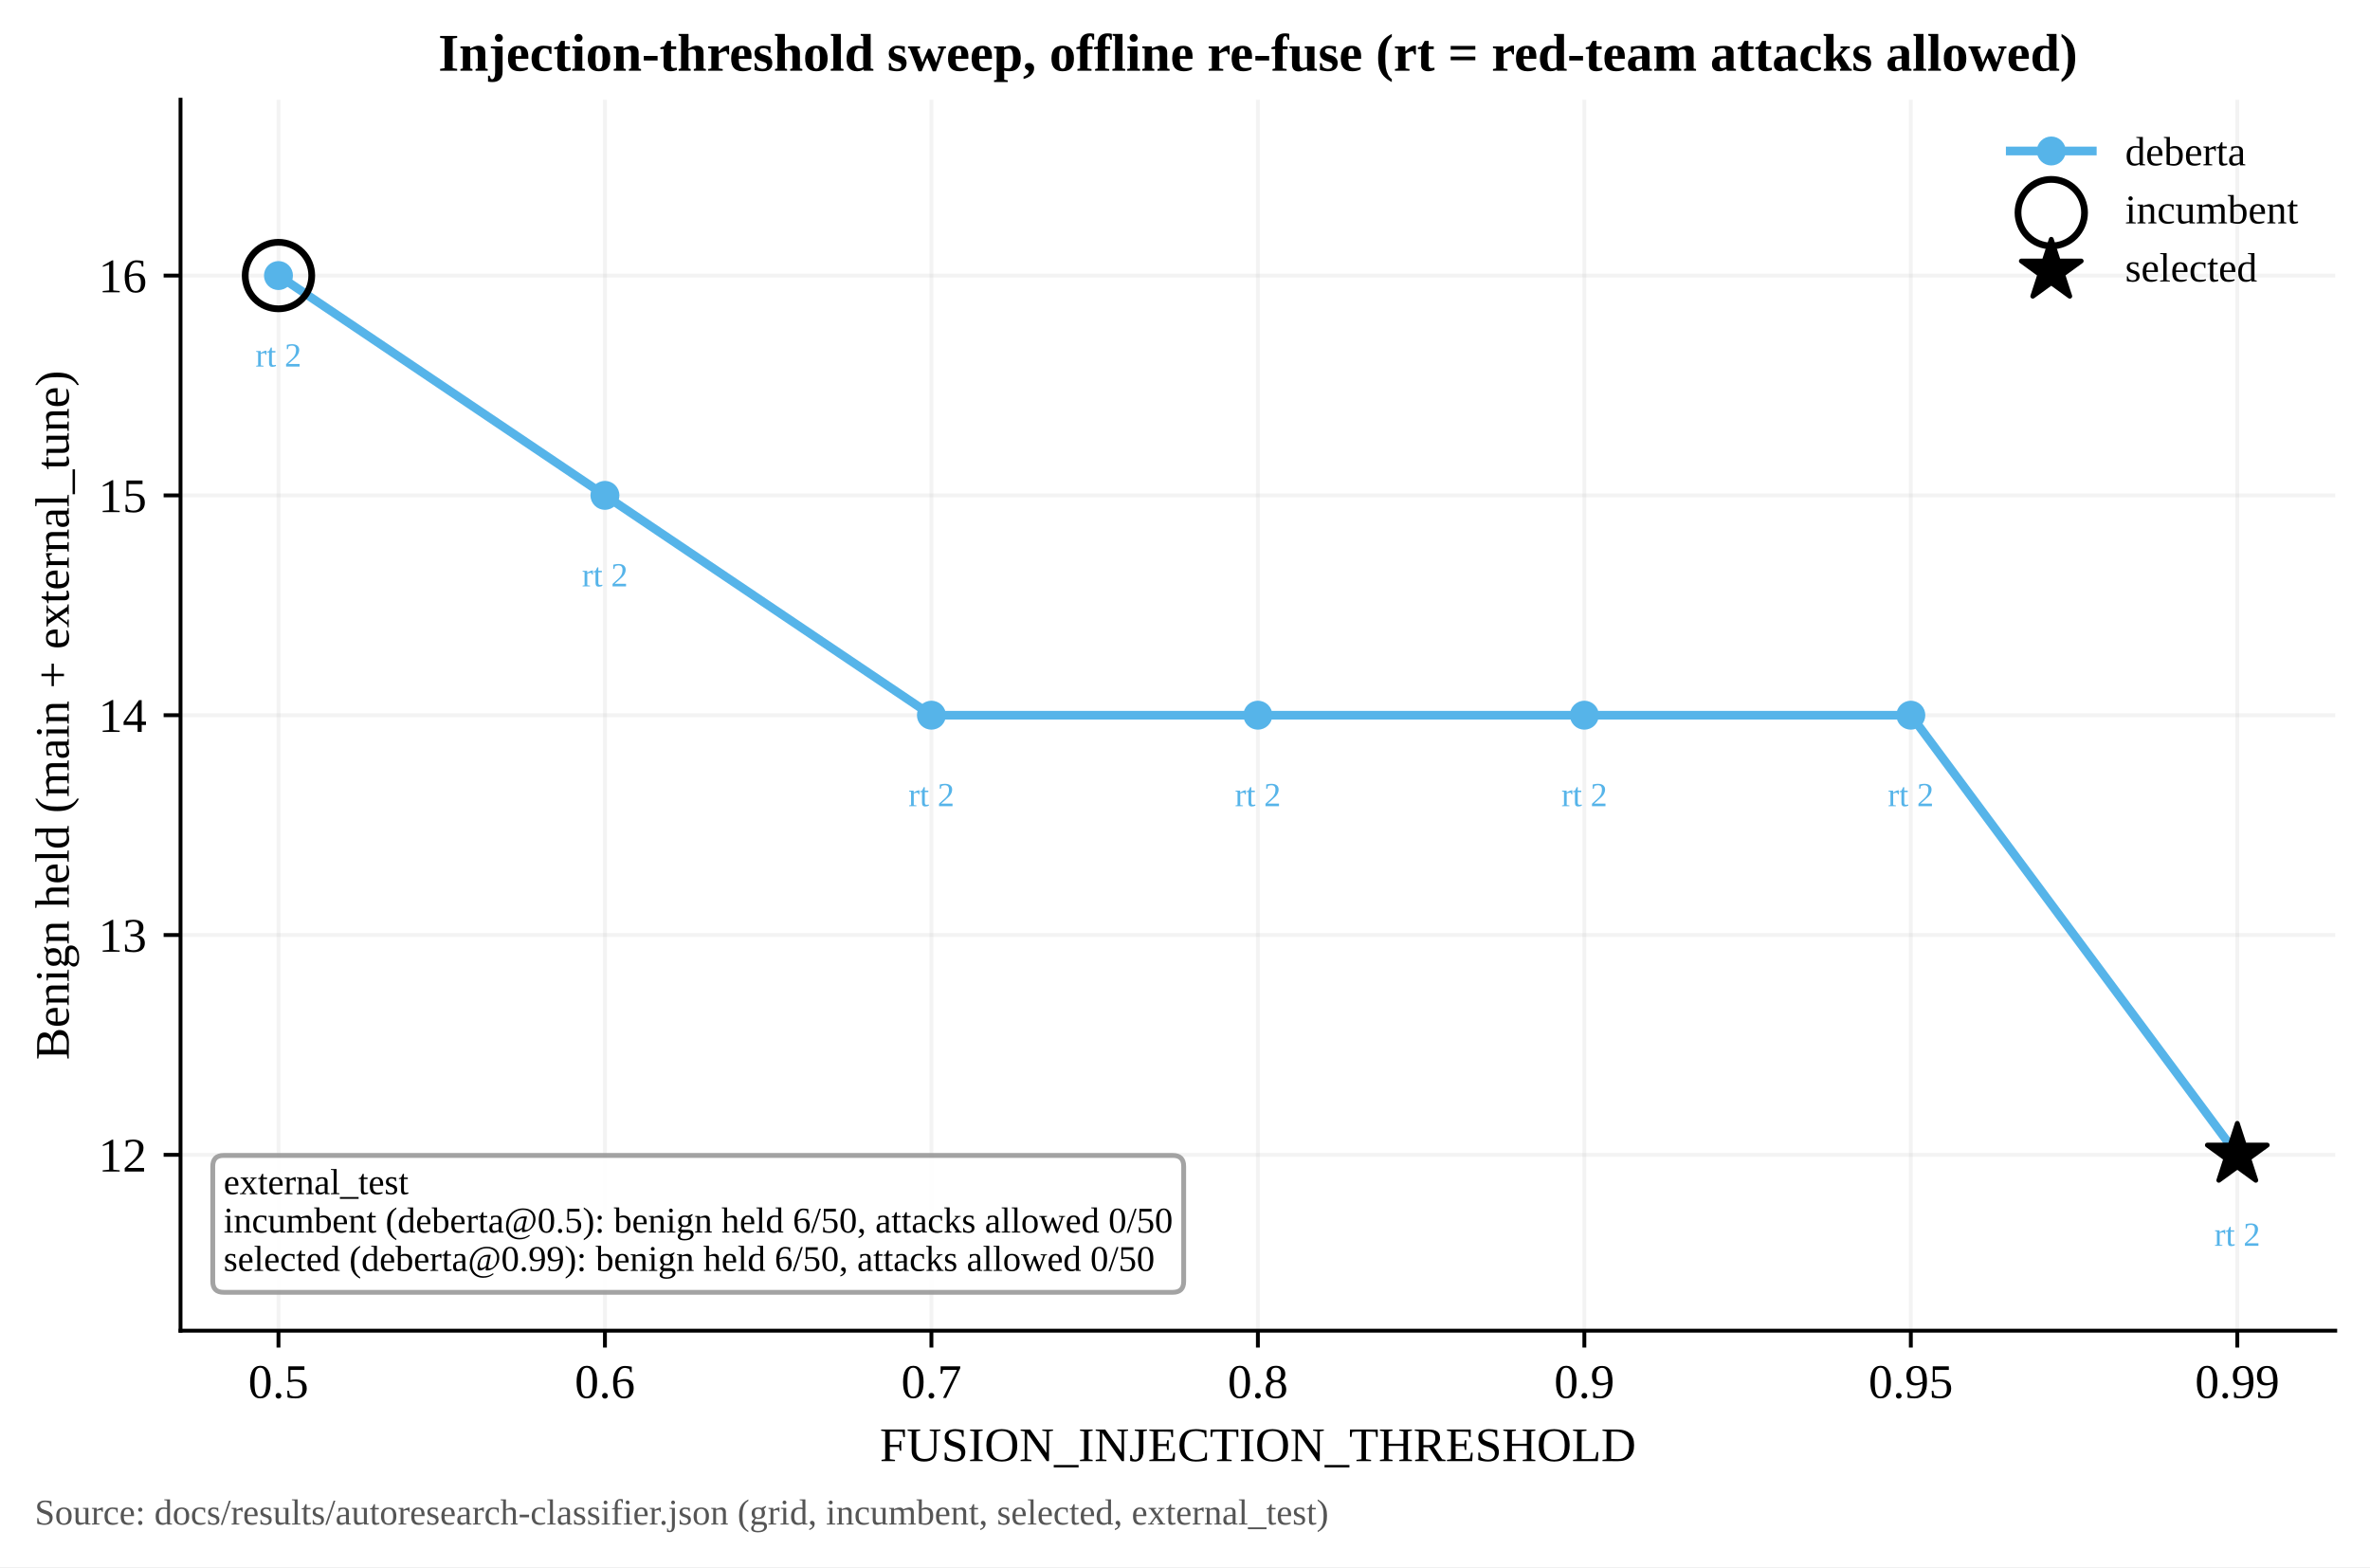
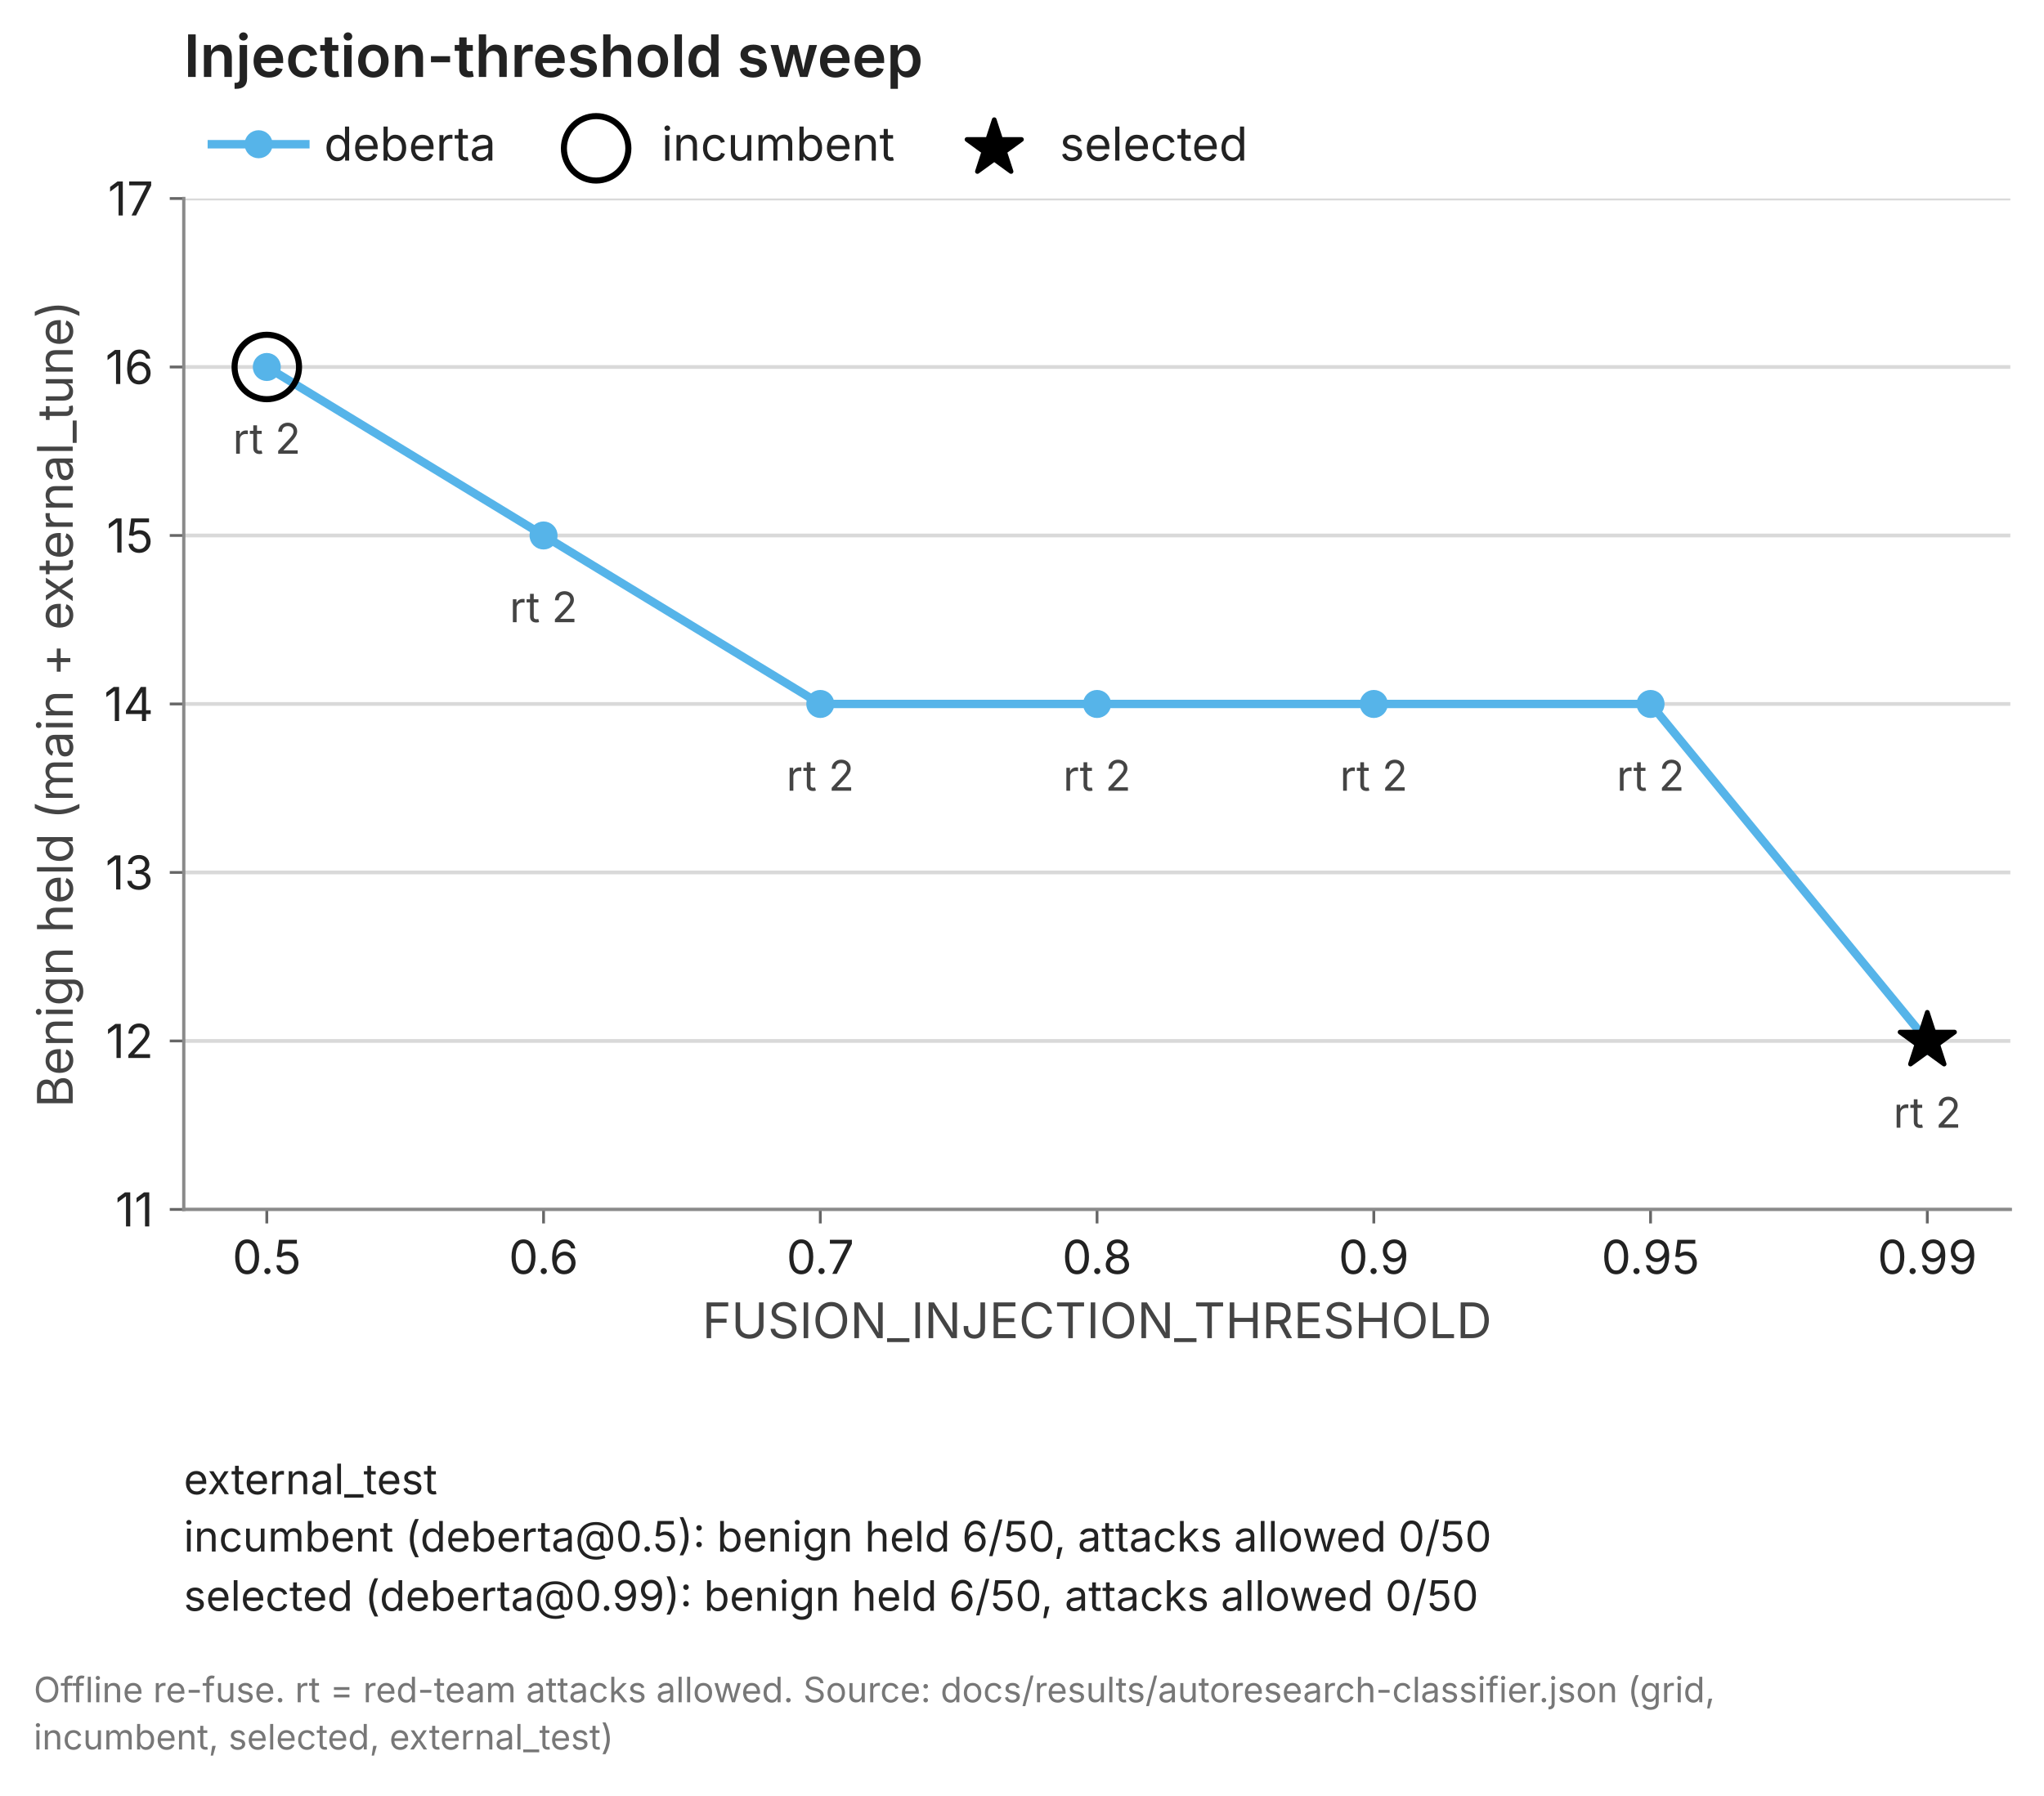
- <svg xmlns="http://www.w3.org/2000/svg" xmlns:xlink="http://www.w3.org/1999/xlink" width="491pt" height="324.655pt" viewBox="0 0 491 324.655" version="1.1">
+ <svg xmlns="http://www.w3.org/2000/svg" xmlns:xlink="http://www.w3.org/1999/xlink" width="437.1pt" height="384.118pt" viewBox="0 0 437.1 384.118" version="1.1">
  <defs>
    <style type="text/css">*{stroke-linejoin: round; stroke-linecap: butt}</style>
  </defs>
  <g id="figure_1">
    <g id="patch_1">
-       <path d="M 0 324.655  L 491 324.655  L 491 0  L 0 0  z " style="fill: #ffffff" />
+       <path d="M 0 384.118  L 437.1 384.118  L 437.1 0  L 0 0  z " style="fill: #ffffff" />
    </g>
    <g id="axes_1">
      <g id="patch_2">
-         <path d="M 37.4 275.68  L 483.8 275.68  L 483.8 20.656  L 37.4 20.656  z " style="fill: #ffffff" />
+         <path d="M 39.3 258.67  L 429.9 258.67  L 429.9 42.454  L 39.3 42.454  z " style="fill: #ffffff" />
      </g>
      <g id="matplotlib.axis_1">
        <g id="xtick_1">
          <g id="line2d_1">
-             <path d="M 57.691 275.68  L 57.691 20.656  " clip-path="url(#pefa1ad2591)" style="fill: none; stroke: #b0b0b0; stroke-opacity: 0.15; stroke-width: 0.8; stroke-linecap: square" />
-           </g>
+             <defs>
+               <path id="mb9bd0b327d" d="M 0 0  L 0 3  " style="stroke: #666666; stroke-width: 0.6" />
+             </defs>
+             <g>
+               <use xlink:href="#mb9bd0b327d" x="57.055" y="258.67" style="fill: #666666; stroke: #666666; stroke-width: 0.6" />
+             </g>
+           </g>
+           <g id="text_1">
+             <text style="font-size: 10px; font-family: 'Inter', 'Segoe UI', 'Helvetica Neue', 'Arial', 'DejaVu Sans', sans-serif; text-anchor: middle; fill: #222222" x="57.055" y="272.45" transform="rotate(-0 57.05454 272.4502)">0.5</text>
+           </g>
+         </g>
+         <g id="xtick_2">
          <g id="line2d_2">
-             <defs>
-               <path id="me1d4923933" d="M 0 0  L 0 3.5  " style="stroke: #000000; stroke-width: 0.8" />
-             </defs>
-             <g>
-               <use xlink:href="#me1d4923933" x="57.691" y="275.68" style="stroke: #000000; stroke-width: 0.8" />
-             </g>
-           </g>
-           <g id="text_1">
-             <text style="font-size: 10px; font-family: 'Times New Roman', 'DejaVu Serif', serif; text-anchor: middle" x="57.691" y="289.614" transform="rotate(-0 57.69091 289.6135)">0.5</text>
-           </g>
-         </g>
-         <g id="xtick_2">
+             <g>
+               <use xlink:href="#mb9bd0b327d" x="116.236" y="258.67" style="fill: #666666; stroke: #666666; stroke-width: 0.6" />
+             </g>
+           </g>
+           <g id="text_2">
+             <text style="font-size: 10px; font-family: 'Inter', 'Segoe UI', 'Helvetica Neue', 'Arial', 'DejaVu Sans', sans-serif; text-anchor: middle; fill: #222222" x="116.236" y="272.45" transform="rotate(-0 116.2364 272.4502)">0.6</text>
+           </g>
+         </g>
+         <g id="xtick_3">
          <g id="line2d_3">
-             <path d="M 125.327 275.68  L 125.327 20.656  " clip-path="url(#pefa1ad2591)" style="fill: none; stroke: #b0b0b0; stroke-opacity: 0.15; stroke-width: 0.8; stroke-linecap: square" />
-           </g>
+             <g>
+               <use xlink:href="#mb9bd0b327d" x="175.418" y="258.67" style="fill: #666666; stroke: #666666; stroke-width: 0.6" />
+             </g>
+           </g>
+           <g id="text_3">
+             <text style="font-size: 10px; font-family: 'Inter', 'Segoe UI', 'Helvetica Neue', 'Arial', 'DejaVu Sans', sans-serif; text-anchor: middle; fill: #222222" x="175.418" y="272.45" transform="rotate(-0 175.4182 272.4502)">0.7</text>
+           </g>
+         </g>
+         <g id="xtick_4">
          <g id="line2d_4">
            <g>
-               <use xlink:href="#me1d4923933" x="125.327" y="275.68" style="stroke: #000000; stroke-width: 0.8" />
-             </g>
-           </g>
-           <g id="text_2">
-             <text style="font-size: 10px; font-family: 'Times New Roman', 'DejaVu Serif', serif; text-anchor: middle" x="125.327" y="289.614" transform="rotate(-0 125.3273 289.6135)">0.6</text>
-           </g>
-         </g>
-         <g id="xtick_3">
+               <use xlink:href="#mb9bd0b327d" x="234.6" y="258.67" style="fill: #666666; stroke: #666666; stroke-width: 0.6" />
+             </g>
+           </g>
+           <g id="text_4">
+             <text style="font-size: 10px; font-family: 'Inter', 'Segoe UI', 'Helvetica Neue', 'Arial', 'DejaVu Sans', sans-serif; text-anchor: middle; fill: #222222" x="234.6" y="272.45" transform="rotate(-0 234.6 272.4502)">0.8</text>
+           </g>
+         </g>
+         <g id="xtick_5">
          <g id="line2d_5">
-             <path d="M 192.964 275.68  L 192.964 20.656  " clip-path="url(#pefa1ad2591)" style="fill: none; stroke: #b0b0b0; stroke-opacity: 0.15; stroke-width: 0.8; stroke-linecap: square" />
-           </g>
+             <g>
+               <use xlink:href="#mb9bd0b327d" x="293.782" y="258.67" style="fill: #666666; stroke: #666666; stroke-width: 0.6" />
+             </g>
+           </g>
+           <g id="text_5">
+             <text style="font-size: 10px; font-family: 'Inter', 'Segoe UI', 'Helvetica Neue', 'Arial', 'DejaVu Sans', sans-serif; text-anchor: middle; fill: #222222" x="293.782" y="272.45" transform="rotate(-0 293.7818 272.4502)">0.9</text>
+           </g>
+         </g>
+         <g id="xtick_6">
          <g id="line2d_6">
            <g>
-               <use xlink:href="#me1d4923933" x="192.964" y="275.68" style="stroke: #000000; stroke-width: 0.8" />
-             </g>
-           </g>
-           <g id="text_3">
-             <text style="font-size: 10px; font-family: 'Times New Roman', 'DejaVu Serif', serif; text-anchor: middle" x="192.964" y="289.614" transform="rotate(-0 192.9636 289.6135)">0.7</text>
-           </g>
-         </g>
-         <g id="xtick_4">
+               <use xlink:href="#mb9bd0b327d" x="352.964" y="258.67" style="fill: #666666; stroke: #666666; stroke-width: 0.6" />
+             </g>
+           </g>
+           <g id="text_6">
+             <text style="font-size: 10px; font-family: 'Inter', 'Segoe UI', 'Helvetica Neue', 'Arial', 'DejaVu Sans', sans-serif; text-anchor: middle; fill: #222222" x="352.964" y="272.45" transform="rotate(-0 352.9636 272.4502)">0.95</text>
+           </g>
+         </g>
+         <g id="xtick_7">
          <g id="line2d_7">
-             <path d="M 260.6 275.68  L 260.6 20.656  " clip-path="url(#pefa1ad2591)" style="fill: none; stroke: #b0b0b0; stroke-opacity: 0.15; stroke-width: 0.8; stroke-linecap: square" />
-           </g>
-           <g id="line2d_8">
-             <g>
-               <use xlink:href="#me1d4923933" x="260.6" y="275.68" style="stroke: #000000; stroke-width: 0.8" />
-             </g>
-           </g>
-           <g id="text_4">
-             <text style="font-size: 10px; font-family: 'Times New Roman', 'DejaVu Serif', serif; text-anchor: middle" x="260.6" y="289.614" transform="rotate(-0 260.6 289.6135)">0.8</text>
-           </g>
-         </g>
-         <g id="xtick_5">
-           <g id="line2d_9">
-             <path d="M 328.236 275.68  L 328.236 20.656  " clip-path="url(#pefa1ad2591)" style="fill: none; stroke: #b0b0b0; stroke-opacity: 0.15; stroke-width: 0.8; stroke-linecap: square" />
-           </g>
-           <g id="line2d_10">
-             <g>
-               <use xlink:href="#me1d4923933" x="328.236" y="275.68" style="stroke: #000000; stroke-width: 0.8" />
-             </g>
-           </g>
-           <g id="text_5">
-             <text style="font-size: 10px; font-family: 'Times New Roman', 'DejaVu Serif', serif; text-anchor: middle" x="328.236" y="289.614" transform="rotate(-0 328.2364 289.6135)">0.9</text>
-           </g>
-         </g>
-         <g id="xtick_6">
-           <g id="line2d_11">
-             <path d="M 395.873 275.68  L 395.873 20.656  " clip-path="url(#pefa1ad2591)" style="fill: none; stroke: #b0b0b0; stroke-opacity: 0.15; stroke-width: 0.8; stroke-linecap: square" />
-           </g>
-           <g id="line2d_12">
-             <g>
-               <use xlink:href="#me1d4923933" x="395.873" y="275.68" style="stroke: #000000; stroke-width: 0.8" />
-             </g>
-           </g>
-           <g id="text_6">
-             <text style="font-size: 10px; font-family: 'Times New Roman', 'DejaVu Serif', serif; text-anchor: middle" x="395.873" y="289.614" transform="rotate(-0 395.8727 289.6135)">0.95</text>
-           </g>
-         </g>
-         <g id="xtick_7">
-           <g id="line2d_13">
-             <path d="M 463.509 275.68  L 463.509 20.656  " clip-path="url(#pefa1ad2591)" style="fill: none; stroke: #b0b0b0; stroke-opacity: 0.15; stroke-width: 0.8; stroke-linecap: square" />
-           </g>
-           <g id="line2d_14">
-             <g>
-               <use xlink:href="#me1d4923933" x="463.509" y="275.68" style="stroke: #000000; stroke-width: 0.8" />
+             <g>
+               <use xlink:href="#mb9bd0b327d" x="412.145" y="258.67" style="fill: #666666; stroke: #666666; stroke-width: 0.6" />
            </g>
          </g>
          <g id="text_7">
-             <text style="font-size: 10px; font-family: 'Times New Roman', 'DejaVu Serif', serif; text-anchor: middle" x="463.509" y="289.614" transform="rotate(-0 463.5091 289.6135)">0.99</text>
+             <text style="font-size: 10px; font-family: 'Inter', 'Segoe UI', 'Helvetica Neue', 'Arial', 'DejaVu Sans', sans-serif; text-anchor: middle; fill: #222222" x="412.145" y="272.45" transform="rotate(-0 412.1455 272.4502)">0.99</text>
          </g>
        </g>
        <g id="text_8">
-           <text style="font-size: 10px; font-family: 'Times New Roman', 'DejaVu Serif', serif; text-anchor: middle" x="260.6" y="302.705" transform="rotate(-0 260.6 302.7053)">FUSION_INJECTION_THRESHOLD</text>
+           <text style="font-size: 10.5px; font-family: 'Inter', 'Segoe UI', 'Helvetica Neue', 'Arial', 'DejaVu Sans', sans-serif; text-anchor: middle; fill: #444444" x="234.6" y="286.199" transform="rotate(-0 234.6 286.199)">FUSION_INJECTION_THRESHOLD</text>
        </g>
      </g>
      <g id="matplotlib.axis_2">
        <g id="ytick_1">
+           <g id="line2d_8">
+             <path d="M 39.3 258.67  L 429.9 258.67  " clip-path="url(#p8fe42745ca)" style="fill: none; stroke: #000000; stroke-opacity: 0.15; stroke-width: 0.8; stroke-linecap: square" />
+           </g>
+           <g id="line2d_9">
+             <defs>
+               <path id="m982cdf3abc" d="M 0 0  L -3 0  " style="stroke: #666666; stroke-width: 0.6" />
+             </defs>
+             <g>
+               <use xlink:href="#m982cdf3abc" x="39.3" y="258.67" style="fill: #666666; stroke: #666666; stroke-width: 0.6" />
+             </g>
+           </g>
+           <g id="text_9">
+             <text style="font-size: 10px; font-family: 'Inter', 'Segoe UI', 'Helvetica Neue', 'Arial', 'DejaVu Sans', sans-serif; text-anchor: end; fill: #222222" x="32.8" y="262.31" transform="rotate(-0 32.8 262.31)">11</text>
+           </g>
+         </g>
+         <g id="ytick_2">
+           <g id="line2d_10">
+             <path d="M 39.3 222.634  L 429.9 222.634  " clip-path="url(#p8fe42745ca)" style="fill: none; stroke: #000000; stroke-opacity: 0.15; stroke-width: 0.8; stroke-linecap: square" />
+           </g>
+           <g id="line2d_11">
+             <g>
+               <use xlink:href="#m982cdf3abc" x="39.3" y="222.634" style="fill: #666666; stroke: #666666; stroke-width: 0.6" />
+             </g>
+           </g>
+           <g id="text_10">
+             <text style="font-size: 10px; font-family: 'Inter', 'Segoe UI', 'Helvetica Neue', 'Arial', 'DejaVu Sans', sans-serif; text-anchor: end; fill: #222222" x="32.8" y="226.274" transform="rotate(-0 32.8 226.274)">12</text>
+           </g>
+         </g>
+         <g id="ytick_3">
+           <g id="line2d_12">
+             <path d="M 39.3 186.598  L 429.9 186.598  " clip-path="url(#p8fe42745ca)" style="fill: none; stroke: #000000; stroke-opacity: 0.15; stroke-width: 0.8; stroke-linecap: square" />
+           </g>
+           <g id="line2d_13">
+             <g>
+               <use xlink:href="#m982cdf3abc" x="39.3" y="186.598" style="fill: #666666; stroke: #666666; stroke-width: 0.6" />
+             </g>
+           </g>
+           <g id="text_11">
+             <text style="font-size: 10px; font-family: 'Inter', 'Segoe UI', 'Helvetica Neue', 'Arial', 'DejaVu Sans', sans-serif; text-anchor: end; fill: #222222" x="32.8" y="190.238" transform="rotate(-0 32.8 190.238)">13</text>
+           </g>
+         </g>
+         <g id="ytick_4">
+           <g id="line2d_14">
+             <path d="M 39.3 150.562  L 429.9 150.562  " clip-path="url(#p8fe42745ca)" style="fill: none; stroke: #000000; stroke-opacity: 0.15; stroke-width: 0.8; stroke-linecap: square" />
+           </g>
          <g id="line2d_15">
-             <path d="M 37.4 239.248  L 483.8 239.248  " clip-path="url(#pefa1ad2591)" style="fill: none; stroke: #b0b0b0; stroke-opacity: 0.15; stroke-width: 0.8; stroke-linecap: square" />
-           </g>
+             <g>
+               <use xlink:href="#m982cdf3abc" x="39.3" y="150.562" style="fill: #666666; stroke: #666666; stroke-width: 0.6" />
+             </g>
+           </g>
+           <g id="text_12">
+             <text style="font-size: 10px; font-family: 'Inter', 'Segoe UI', 'Helvetica Neue', 'Arial', 'DejaVu Sans', sans-serif; text-anchor: end; fill: #222222" x="32.8" y="154.202" transform="rotate(-0 32.8 154.202)">14</text>
+           </g>
+         </g>
+         <g id="ytick_5">
          <g id="line2d_16">
-             <defs>
-               <path id="mfd248f594b" d="M 0 0  L -3.5 0  " style="stroke: #000000; stroke-width: 0.8" />
-             </defs>
-             <g>
-               <use xlink:href="#mfd248f594b" x="37.4" y="239.248" style="stroke: #000000; stroke-width: 0.8" />
-             </g>
-           </g>
-           <g id="text_9">
-             <text style="font-size: 10px; font-family: 'Times New Roman', 'DejaVu Serif', serif; text-anchor: end" x="30.4" y="242.715" transform="rotate(-0 30.4 242.7147)">12</text>
-           </g>
-         </g>
-         <g id="ytick_2">
+             <path d="M 39.3 114.526  L 429.9 114.526  " clip-path="url(#p8fe42745ca)" style="fill: none; stroke: #000000; stroke-opacity: 0.15; stroke-width: 0.8; stroke-linecap: square" />
+           </g>
          <g id="line2d_17">
-             <path d="M 37.4 193.708  L 483.8 193.708  " clip-path="url(#pefa1ad2591)" style="fill: none; stroke: #b0b0b0; stroke-opacity: 0.15; stroke-width: 0.8; stroke-linecap: square" />
-           </g>
+             <g>
+               <use xlink:href="#m982cdf3abc" x="39.3" y="114.526" style="fill: #666666; stroke: #666666; stroke-width: 0.6" />
+             </g>
+           </g>
+           <g id="text_13">
+             <text style="font-size: 10px; font-family: 'Inter', 'Segoe UI', 'Helvetica Neue', 'Arial', 'DejaVu Sans', sans-serif; text-anchor: end; fill: #222222" x="32.8" y="118.166" transform="rotate(-0 32.8 118.166)">15</text>
+           </g>
+         </g>
+         <g id="ytick_6">
          <g id="line2d_18">
-             <g>
-               <use xlink:href="#mfd248f594b" x="37.4" y="193.708" style="stroke: #000000; stroke-width: 0.8" />
-             </g>
-           </g>
-           <g id="text_10">
-             <text style="font-size: 10px; font-family: 'Times New Roman', 'DejaVu Serif', serif; text-anchor: end" x="30.4" y="197.175" transform="rotate(-0 30.4 197.1747)">13</text>
-           </g>
-         </g>
-         <g id="ytick_3">
+             <path d="M 39.3 78.49  L 429.9 78.49  " clip-path="url(#p8fe42745ca)" style="fill: none; stroke: #000000; stroke-opacity: 0.15; stroke-width: 0.8; stroke-linecap: square" />
+           </g>
          <g id="line2d_19">
-             <path d="M 37.4 148.168  L 483.8 148.168  " clip-path="url(#pefa1ad2591)" style="fill: none; stroke: #b0b0b0; stroke-opacity: 0.15; stroke-width: 0.8; stroke-linecap: square" />
-           </g>
+             <g>
+               <use xlink:href="#m982cdf3abc" x="39.3" y="78.49" style="fill: #666666; stroke: #666666; stroke-width: 0.6" />
+             </g>
+           </g>
+           <g id="text_14">
+             <text style="font-size: 10px; font-family: 'Inter', 'Segoe UI', 'Helvetica Neue', 'Arial', 'DejaVu Sans', sans-serif; text-anchor: end; fill: #222222" x="32.8" y="82.13" transform="rotate(-0 32.8 82.13004)">16</text>
+           </g>
+         </g>
+         <g id="ytick_7">
          <g id="line2d_20">
-             <g>
-               <use xlink:href="#mfd248f594b" x="37.4" y="148.168" style="stroke: #000000; stroke-width: 0.8" />
-             </g>
-           </g>
-           <g id="text_11">
-             <text style="font-size: 10px; font-family: 'Times New Roman', 'DejaVu Serif', serif; text-anchor: end" x="30.4" y="151.635" transform="rotate(-0 30.4 151.6347)">14</text>
-           </g>
-         </g>
-         <g id="ytick_4">
+             <path d="M 39.3 42.454  L 429.9 42.454  " clip-path="url(#p8fe42745ca)" style="fill: none; stroke: #000000; stroke-opacity: 0.15; stroke-width: 0.8; stroke-linecap: square" />
+           </g>
          <g id="line2d_21">
-             <path d="M 37.4 102.628  L 483.8 102.628  " clip-path="url(#pefa1ad2591)" style="fill: none; stroke: #b0b0b0; stroke-opacity: 0.15; stroke-width: 0.8; stroke-linecap: square" />
-           </g>
-           <g id="line2d_22">
-             <g>
-               <use xlink:href="#mfd248f594b" x="37.4" y="102.628" style="stroke: #000000; stroke-width: 0.8" />
-             </g>
-           </g>
-           <g id="text_12">
-             <text style="font-size: 10px; font-family: 'Times New Roman', 'DejaVu Serif', serif; text-anchor: end" x="30.4" y="106.095" transform="rotate(-0 30.4 106.0947)">15</text>
-           </g>
-         </g>
-         <g id="ytick_5">
-           <g id="line2d_23">
-             <path d="M 37.4 57.088  L 483.8 57.088  " clip-path="url(#pefa1ad2591)" style="fill: none; stroke: #b0b0b0; stroke-opacity: 0.15; stroke-width: 0.8; stroke-linecap: square" />
-           </g>
-           <g id="line2d_24">
-             <g>
-               <use xlink:href="#mfd248f594b" x="37.4" y="57.088" style="stroke: #000000; stroke-width: 0.8" />
-             </g>
-           </g>
-           <g id="text_13">
-             <text style="font-size: 10px; font-family: 'Times New Roman', 'DejaVu Serif', serif; text-anchor: end" x="30.4" y="60.555" transform="rotate(-0 30.4 60.55473)">16</text>
-           </g>
-         </g>
-         <g id="text_14">
-           <text style="font-size: 10px; font-family: 'Times New Roman', 'DejaVu Serif', serif; text-anchor: middle" x="14.242" y="148.168" transform="rotate(-90 14.2418 148.1679)">Benign held (main + external_tune)</text>
-         </g>
-       </g>
-       <g id="line2d_25">
-         <path d="M 57.691 57.088  L 125.327 102.628  L 192.964 148.168  L 260.6 148.168  L 328.236 148.168  L 395.873 148.168  L 463.509 239.248  " clip-path="url(#pefa1ad2591)" style="fill: none; stroke: #56b4e9; stroke-width: 1.8; stroke-linecap: square" />
+             <g>
+               <use xlink:href="#m982cdf3abc" x="39.3" y="42.454" style="fill: #666666; stroke: #666666; stroke-width: 0.6" />
+             </g>
+           </g>
+           <g id="text_15">
+             <text style="font-size: 10px; font-family: 'Inter', 'Segoe UI', 'Helvetica Neue', 'Arial', 'DejaVu Sans', sans-serif; text-anchor: end; fill: #222222" x="32.8" y="46.094" transform="rotate(-0 32.8 46.09404)">17</text>
+           </g>
+         </g>
+         <g id="text_16">
+           <text style="font-size: 10.5px; font-family: 'Inter', 'Segoe UI', 'Helvetica Neue', 'Arial', 'DejaVu Sans', sans-serif; text-anchor: middle; fill: #444444" x="15.548" y="150.562" transform="rotate(-90 15.54797 150.5619)">Benign held (main + external_tune)</text>
+         </g>
+       </g>
+       <g id="patch_3">
+         <path d="M 39.3 258.67  L 39.3 42.454  " style="fill: none; stroke: #8a8a8a; stroke-width: 0.7; stroke-linejoin: miter; stroke-linecap: square" />
+       </g>
+       <g id="patch_4">
+         <path d="M 39.3 258.67  L 429.9 258.67  " style="fill: none; stroke: #8a8a8a; stroke-width: 0.7; stroke-linejoin: miter; stroke-linecap: square" />
+       </g>
+       <g id="line2d_22">
+         <path d="M 57.055 78.49  L 116.236 114.526  L 175.418 150.562  L 234.6 150.562  L 293.782 150.562  L 352.964 150.562  L 412.145 222.634  " clip-path="url(#p8fe42745ca)" style="fill: none; stroke: #56b4e9; stroke-width: 1.8; stroke-linecap: square" />
        <defs>
          <path id="m9a94b540c4" d="M 0 2.5  C 0.663 2.5 1.299 2.237 1.768 1.768  C 2.237 1.299 2.5 0.663 2.5 0  C 2.5 -0.663 2.237 -1.299 1.768 -1.768  C 1.299 -2.237 0.663 -2.5 0 -2.5  C -0.663 -2.5 -1.299 -2.237 -1.768 -1.768  C -2.237 -1.299 -2.5 -0.663 -2.5 0  C -2.5 0.663 -2.237 1.299 -1.768 1.768  C -1.299 2.237 -0.663 2.5 0 2.5  z " style="stroke: #56b4e9" />
        </defs>
-         <g clip-path="url(#pefa1ad2591)">
-           <use xlink:href="#m9a94b540c4" x="57.691" y="57.088" style="fill: #56b4e9; stroke: #56b4e9" />
-           <use xlink:href="#m9a94b540c4" x="125.327" y="102.628" style="fill: #56b4e9; stroke: #56b4e9" />
-           <use xlink:href="#m9a94b540c4" x="192.964" y="148.168" style="fill: #56b4e9; stroke: #56b4e9" />
-           <use xlink:href="#m9a94b540c4" x="260.6" y="148.168" style="fill: #56b4e9; stroke: #56b4e9" />
-           <use xlink:href="#m9a94b540c4" x="328.236" y="148.168" style="fill: #56b4e9; stroke: #56b4e9" />
-           <use xlink:href="#m9a94b540c4" x="395.873" y="148.168" style="fill: #56b4e9; stroke: #56b4e9" />
-           <use xlink:href="#m9a94b540c4" x="463.509" y="239.248" style="fill: #56b4e9; stroke: #56b4e9" />
-         </g>
-       </g>
-       <g id="patch_3">
-         <path d="M 37.4 275.68  L 37.4 20.656  " style="fill: none; stroke: #000000; stroke-width: 0.8; stroke-linejoin: miter; stroke-linecap: square" />
-       </g>
-       <g id="patch_4">
-         <path d="M 37.4 275.68  L 483.8 275.68  " style="fill: none; stroke: #000000; stroke-width: 0.8; stroke-linejoin: miter; stroke-linecap: square" />
-       </g>
-       <g id="text_15">
-         <text style="font-size: 7px; font-family: 'Times New Roman', 'DejaVu Serif', serif; text-anchor: middle; fill: #56b4e9" x="57.691" y="75.941" transform="rotate(-0 57.69091 75.94145)">rt 2</text>
-       </g>
-       <g id="text_16">
-         <text style="font-size: 7px; font-family: 'Times New Roman', 'DejaVu Serif', serif; text-anchor: middle; fill: #56b4e9" x="125.327" y="121.481" transform="rotate(-0 125.3273 121.4815)">rt 2</text>
+         <g clip-path="url(#p8fe42745ca)">
+           <use xlink:href="#m9a94b540c4" x="57.055" y="78.49" style="fill: #56b4e9; stroke: #56b4e9" />
+           <use xlink:href="#m9a94b540c4" x="116.236" y="114.526" style="fill: #56b4e9; stroke: #56b4e9" />
+           <use xlink:href="#m9a94b540c4" x="175.418" y="150.562" style="fill: #56b4e9; stroke: #56b4e9" />
+           <use xlink:href="#m9a94b540c4" x="234.6" y="150.562" style="fill: #56b4e9; stroke: #56b4e9" />
+           <use xlink:href="#m9a94b540c4" x="293.782" y="150.562" style="fill: #56b4e9; stroke: #56b4e9" />
+           <use xlink:href="#m9a94b540c4" x="352.964" y="150.562" style="fill: #56b4e9; stroke: #56b4e9" />
+           <use xlink:href="#m9a94b540c4" x="412.145" y="222.634" style="fill: #56b4e9; stroke: #56b4e9" />
+         </g>
      </g>
      <g id="text_17">
-         <text style="font-size: 7px; font-family: 'Times New Roman', 'DejaVu Serif', serif; text-anchor: middle; fill: #56b4e9" x="192.964" y="167.021" transform="rotate(-0 192.9636 167.0215)">rt 2</text>
+         <text style="font-size: 9px; font-family: 'Inter', 'Segoe UI', 'Helvetica Neue', 'Arial', 'DejaVu Sans', sans-serif; text-anchor: middle; fill: #444444" x="57.055" y="97.042" transform="rotate(-0 57.05454 97.04215)">rt 2</text>
      </g>
      <g id="text_18">
-         <text style="font-size: 7px; font-family: 'Times New Roman', 'DejaVu Serif', serif; text-anchor: middle; fill: #56b4e9" x="260.6" y="167.021" transform="rotate(-0 260.6 167.0215)">rt 2</text>
+         <text style="font-size: 9px; font-family: 'Inter', 'Segoe UI', 'Helvetica Neue', 'Arial', 'DejaVu Sans', sans-serif; text-anchor: middle; fill: #444444" x="116.236" y="133.078" transform="rotate(-0 116.2364 133.0782)">rt 2</text>
      </g>
      <g id="text_19">
-         <text style="font-size: 7px; font-family: 'Times New Roman', 'DejaVu Serif', serif; text-anchor: middle; fill: #56b4e9" x="328.236" y="167.021" transform="rotate(-0 328.2364 167.0215)">rt 2</text>
+         <text style="font-size: 9px; font-family: 'Inter', 'Segoe UI', 'Helvetica Neue', 'Arial', 'DejaVu Sans', sans-serif; text-anchor: middle; fill: #444444" x="175.418" y="169.114" transform="rotate(-0 175.4182 169.1142)">rt 2</text>
      </g>
      <g id="text_20">
-         <text style="font-size: 7px; font-family: 'Times New Roman', 'DejaVu Serif', serif; text-anchor: middle; fill: #56b4e9" x="395.873" y="167.021" transform="rotate(-0 395.8727 167.0215)">rt 2</text>
+         <text style="font-size: 9px; font-family: 'Inter', 'Segoe UI', 'Helvetica Neue', 'Arial', 'DejaVu Sans', sans-serif; text-anchor: middle; fill: #444444" x="234.6" y="169.114" transform="rotate(-0 234.6 169.1142)">rt 2</text>
      </g>
      <g id="text_21">
-         <text style="font-size: 7px; font-family: 'Times New Roman', 'DejaVu Serif', serif; text-anchor: middle; fill: #56b4e9" x="463.509" y="258.101" transform="rotate(-0 463.5091 258.1015)">rt 2</text>
+         <text style="font-size: 9px; font-family: 'Inter', 'Segoe UI', 'Helvetica Neue', 'Arial', 'DejaVu Sans', sans-serif; text-anchor: middle; fill: #444444" x="293.782" y="169.114" transform="rotate(-0 293.7818 169.1142)">rt 2</text>
      </g>
      <g id="text_22">
-         <g id="patch_5">
-           <path d="M 46.328 267.729  L 242.976 267.729  Q 245.226 267.729 245.226 265.479  L 245.226 241.627  Q 245.226 239.377 242.976 239.377  L 46.328 239.377  Q 44.078 239.377 44.078 241.627  L 44.078 265.479  Q 44.078 267.729 46.328 267.729  z " style="fill: #ffffff; opacity: 0.9; stroke: #999999; stroke-linejoin: miter" />
-         </g>
-         <text style="font-size: 7.5px; font-family: 'Times New Roman', 'DejaVu Serif', serif" transform="translate(46.328 247.3967)">external_test</text>
-         <text style="font-size: 7.5px; font-family: 'Times New Roman', 'DejaVu Serif', serif" transform="translate(46.328 255.3475)">incumbent (deberta@0.5): benign held 6/50, attacks allowed 0/50</text>
-         <text style="font-size: 7.5px; font-family: 'Times New Roman', 'DejaVu Serif', serif" transform="translate(46.328 263.2982)">selected (deberta@0.99): benign held 6/50, attacks allowed 0/50</text>
+         <text style="font-size: 9px; font-family: 'Inter', 'Segoe UI', 'Helvetica Neue', 'Arial', 'DejaVu Sans', sans-serif; text-anchor: middle; fill: #444444" x="352.964" y="169.114" transform="rotate(-0 352.9636 169.1142)">rt 2</text>
      </g>
      <g id="text_23">
-         <text style="font-weight: 700; font-size: 11px; font-family: 'Times New Roman', 'DejaVu Serif', serif; text-anchor: middle" x="260.6" y="14.656" transform="rotate(-0 260.6 14.65594)">Injection-threshold sweep, offline re-fuse (rt = red-team attacks allowed)</text>
+         <text style="font-size: 9px; font-family: 'Inter', 'Segoe UI', 'Helvetica Neue', 'Arial', 'DejaVu Sans', sans-serif; text-anchor: middle; fill: #444444" x="412.145" y="241.186" transform="rotate(-0 412.1455 241.1862)">rt 2</text>
+       </g>
+       <g id="text_24">
+         <text style="font-size: 9px; font-family: 'Inter', 'Segoe UI', 'Helvetica Neue', 'Arial', 'DejaVu Sans', sans-serif; fill: #222222" transform="translate(39.3 319.5754)">external_test</text>
+         <text style="font-size: 9px; font-family: 'Inter', 'Segoe UI', 'Helvetica Neue', 'Arial', 'DejaVu Sans', sans-serif; fill: #222222" transform="translate(39.3 331.8384)">incumbent (deberta@0.5): benign held 6/50, attacks allowed 0/50</text>
+         <text style="font-size: 9px; font-family: 'Inter', 'Segoe UI', 'Helvetica Neue', 'Arial', 'DejaVu Sans', sans-serif; fill: #222222" transform="translate(39.3 344.5078)">selected (deberta@0.99): benign held 6/50, attacks allowed 0/50</text>
+       </g>
+       <g id="text_25">
+         <text style="font-weight: 600; font-size: 12.5px; font-family: 'Inter', 'Segoe UI', 'Helvetica Neue', 'Arial', 'DejaVu Sans', sans-serif; text-anchor: start; fill: #222222" x="39.3" y="16.454" transform="rotate(-0 39.3 16.45391)">Injection-threshold sweep</text>
      </g>
      <g id="PathCollection_1">
-         <path d="M 57.691 63.98  C 59.519 63.98 61.272 63.254 62.564 61.961  C 63.857 60.669 64.583 58.916 64.583 57.088  C 64.583 55.26 63.857 53.507 62.564 52.215  C 61.272 50.922 59.519 50.196 57.691 50.196  C 55.863 50.196 54.11 50.922 52.818 52.215  C 51.525 53.507 50.799 55.26 50.799 57.088  C 50.799 58.916 51.525 60.669 52.818 61.961  C 54.11 63.254 55.863 63.98 57.691 63.98  L 57.691 63.98  z " clip-path="url(#pefa1ad2591)" style="fill: none; stroke: #000000; stroke-width: 1.4" />
+         <path d="M 57.055 85.382  C 58.882 85.382 60.636 84.656 61.928 83.363  C 63.22 82.071 63.947 80.318 63.947 78.49  C 63.947 76.662 63.22 74.909 61.928 73.617  C 60.636 72.324 58.882 71.598 57.055 71.598  C 55.227 71.598 53.474 72.324 52.181 73.617  C 50.889 74.909 50.163 76.662 50.163 78.49  C 50.163 80.318 50.889 82.071 52.181 83.363  C 53.474 84.656 55.227 85.382 57.055 85.382  L 57.055 85.382  z " clip-path="url(#p8fe42745ca)" style="fill: none; stroke: #000000; stroke-width: 1.3" />
      </g>
      <g id="legend_1">
-         <g id="line2d_26">
-           <path d="M 416.469 31.281  L 424.969 31.281  L 433.469 31.281  " style="fill: none; stroke: #56b4e9; stroke-width: 1.8; stroke-linecap: square" />
+         <g id="line2d_23">
+           <path d="M 45.3 30.849  L 55.3 30.849  L 65.3 30.849  " style="fill: none; stroke: #56b4e9; stroke-width: 1.8; stroke-linecap: square" />
          <g>
-             <use xlink:href="#m9a94b540c4" x="424.969" y="31.281" style="fill: #56b4e9; stroke: #56b4e9" />
-           </g>
-         </g>
-         <g id="text_24">
-           <text style="font-size: 8.5px; font-family: 'Times New Roman', 'DejaVu Serif', serif; text-anchor: start" x="440.269" y="34.256" transform="rotate(-0 440.2694 34.25594)">deberta</text>
+             <use xlink:href="#m9a94b540c4" x="55.3" y="30.849" style="fill: #56b4e9; stroke: #56b4e9" />
+           </g>
+         </g>
+         <g id="text_26">
+           <text style="font-size: 10px; font-family: 'Inter', 'Segoe UI', 'Helvetica Neue', 'Arial', 'DejaVu Sans', sans-serif; text-anchor: start; fill: #222222" x="69.3" y="34.349" transform="rotate(-0 69.3 34.34941)">deberta</text>
        </g>
        <g id="PathCollection_2">
-           <path d="M 424.969 50.951  C 426.797 50.951 428.55 50.225 429.843 48.933  C 431.135 47.64 431.861 45.887 431.861 44.059  C 431.861 42.231 431.135 40.478 429.843 39.186  C 428.55 37.893 426.797 37.167 424.969 37.167  C 423.142 37.167 421.388 37.893 420.096 39.186  C 418.804 40.478 418.077 42.231 418.077 44.059  C 418.077 45.887 418.804 47.64 420.096 48.933  C 421.388 50.225 423.142 50.951 424.969 50.951  L 424.969 50.951  z " style="fill: none; stroke: #000000; stroke-width: 1.4" />
-         </g>
-         <g id="text_25">
-           <text style="font-size: 8.5px; font-family: 'Times New Roman', 'DejaVu Serif', serif; text-anchor: start" x="440.269" y="46.29" transform="rotate(-0 440.2694 46.29041)">incumbent</text>
+           <path d="M 127.481 38.616  C 129.309 38.616 131.062 37.89 132.355 36.598  C 133.647 35.305 134.373 33.552 134.373 31.724  C 134.373 29.897 133.647 28.143 132.355 26.851  C 131.062 25.559 129.309 24.832 127.481 24.832  C 125.653 24.832 123.9 25.559 122.608 26.851  C 121.315 28.143 120.589 29.897 120.589 31.724  C 120.589 33.552 121.315 35.305 122.608 36.598  C 123.9 37.89 125.653 38.616 127.481 38.616  L 127.481 38.616  z " style="fill: none; stroke: #000000; stroke-width: 1.3" />
+         </g>
+         <g id="text_27">
+           <text style="font-size: 10px; font-family: 'Inter', 'Segoe UI', 'Helvetica Neue', 'Arial', 'DejaVu Sans', sans-serif; text-anchor: start; fill: #222222" x="141.481" y="34.349" transform="rotate(-0 141.4812 34.34941)">incumbent</text>
        </g>
        <g id="PathCollection_3">
          <defs>
-             <path id="m233b1a8320" d="M 0 -6.519  L -1.464 -2.015  L -6.2 -2.015  L -2.368 0.769  L -3.832 5.274  L -0 2.49  L 3.832 5.274  L 2.368 0.769  L 6.2 -2.015  L 1.464 -2.015  z " style="stroke: #000000" />
+             <path id="ma04aa2494b" d="M 0 -6.124  L -1.375 -1.892  L -5.824 -1.892  L -2.225 0.723  L -3.599 4.954  L -0 2.339  L 3.599 4.954  L 2.225 0.723  L 5.824 -1.892  L 1.375 -1.892  z " style="stroke: #000000" />
          </defs>
          <g>
-             <use xlink:href="#m233b1a8320" x="424.969" y="56.094" style="stroke: #000000" />
-           </g>
-         </g>
-         <g id="text_26">
-           <text style="font-size: 8.5px; font-family: 'Times New Roman', 'DejaVu Serif', serif; text-anchor: start" x="440.269" y="58.325" transform="rotate(-0 440.2694 58.32488)">selected</text>
+             <use xlink:href="#ma04aa2494b" x="212.613" y="31.724" style="stroke: #000000" />
+           </g>
+         </g>
+         <g id="text_28">
+           <text style="font-size: 10px; font-family: 'Inter', 'Segoe UI', 'Helvetica Neue', 'Arial', 'DejaVu Sans', sans-serif; text-anchor: start; fill: #222222" x="226.613" y="34.349" transform="rotate(-0 226.6125 34.34941)">selected</text>
        </g>
      </g>
      <g id="PathCollection_4">
-         <g clip-path="url(#pefa1ad2591)">
-           <use xlink:href="#m233b1a8320" x="463.509" y="239.248" style="stroke: #000000" />
+         <g clip-path="url(#p8fe42745ca)">
+           <use xlink:href="#ma04aa2494b" x="412.145" y="222.634" style="stroke: #000000" />
        </g>
      </g>
    </g>
-     <g id="text_27">
-       <text style="font-size: 7.5px; font-family: 'Times New Roman', 'DejaVu Serif', serif; text-anchor: start; fill: #555555" x="7.2" y="315.837" transform="rotate(-0 7.2 315.8367)">Source: docs/results/autoresearch-classifier.json (grid, incumbent, selected, external_test)</text>
+     <g id="text_29">
+       <text style="font-size: 7.5px; font-family: 'Inter', 'Segoe UI', 'Helvetica Neue', 'Arial', 'DejaVu Sans', sans-serif; fill: #777777" transform="translate(7.2 364.0706)">Offline re-fuse. rt = red-team attacks allowed. Source: docs/results/autoresearch-classifier.json (grid,</text>
+       <text style="font-size: 7.5px; font-family: 'Inter', 'Segoe UI', 'Helvetica Neue', 'Arial', 'DejaVu Sans', sans-serif; fill: #777777" transform="translate(7.2 374.1702)">incumbent, selected, external_test)</text>
    </g>
  </g>
  <defs>
-     <clipPath id="pefa1ad2591">
-       <rect x="37.4" y="20.656" width="446.4" height="255.024" />
+     <clipPath id="p8fe42745ca">
+       <rect x="39.3" y="42.454" width="390.6" height="216.216" />
    </clipPath>
  </defs>
</svg>
